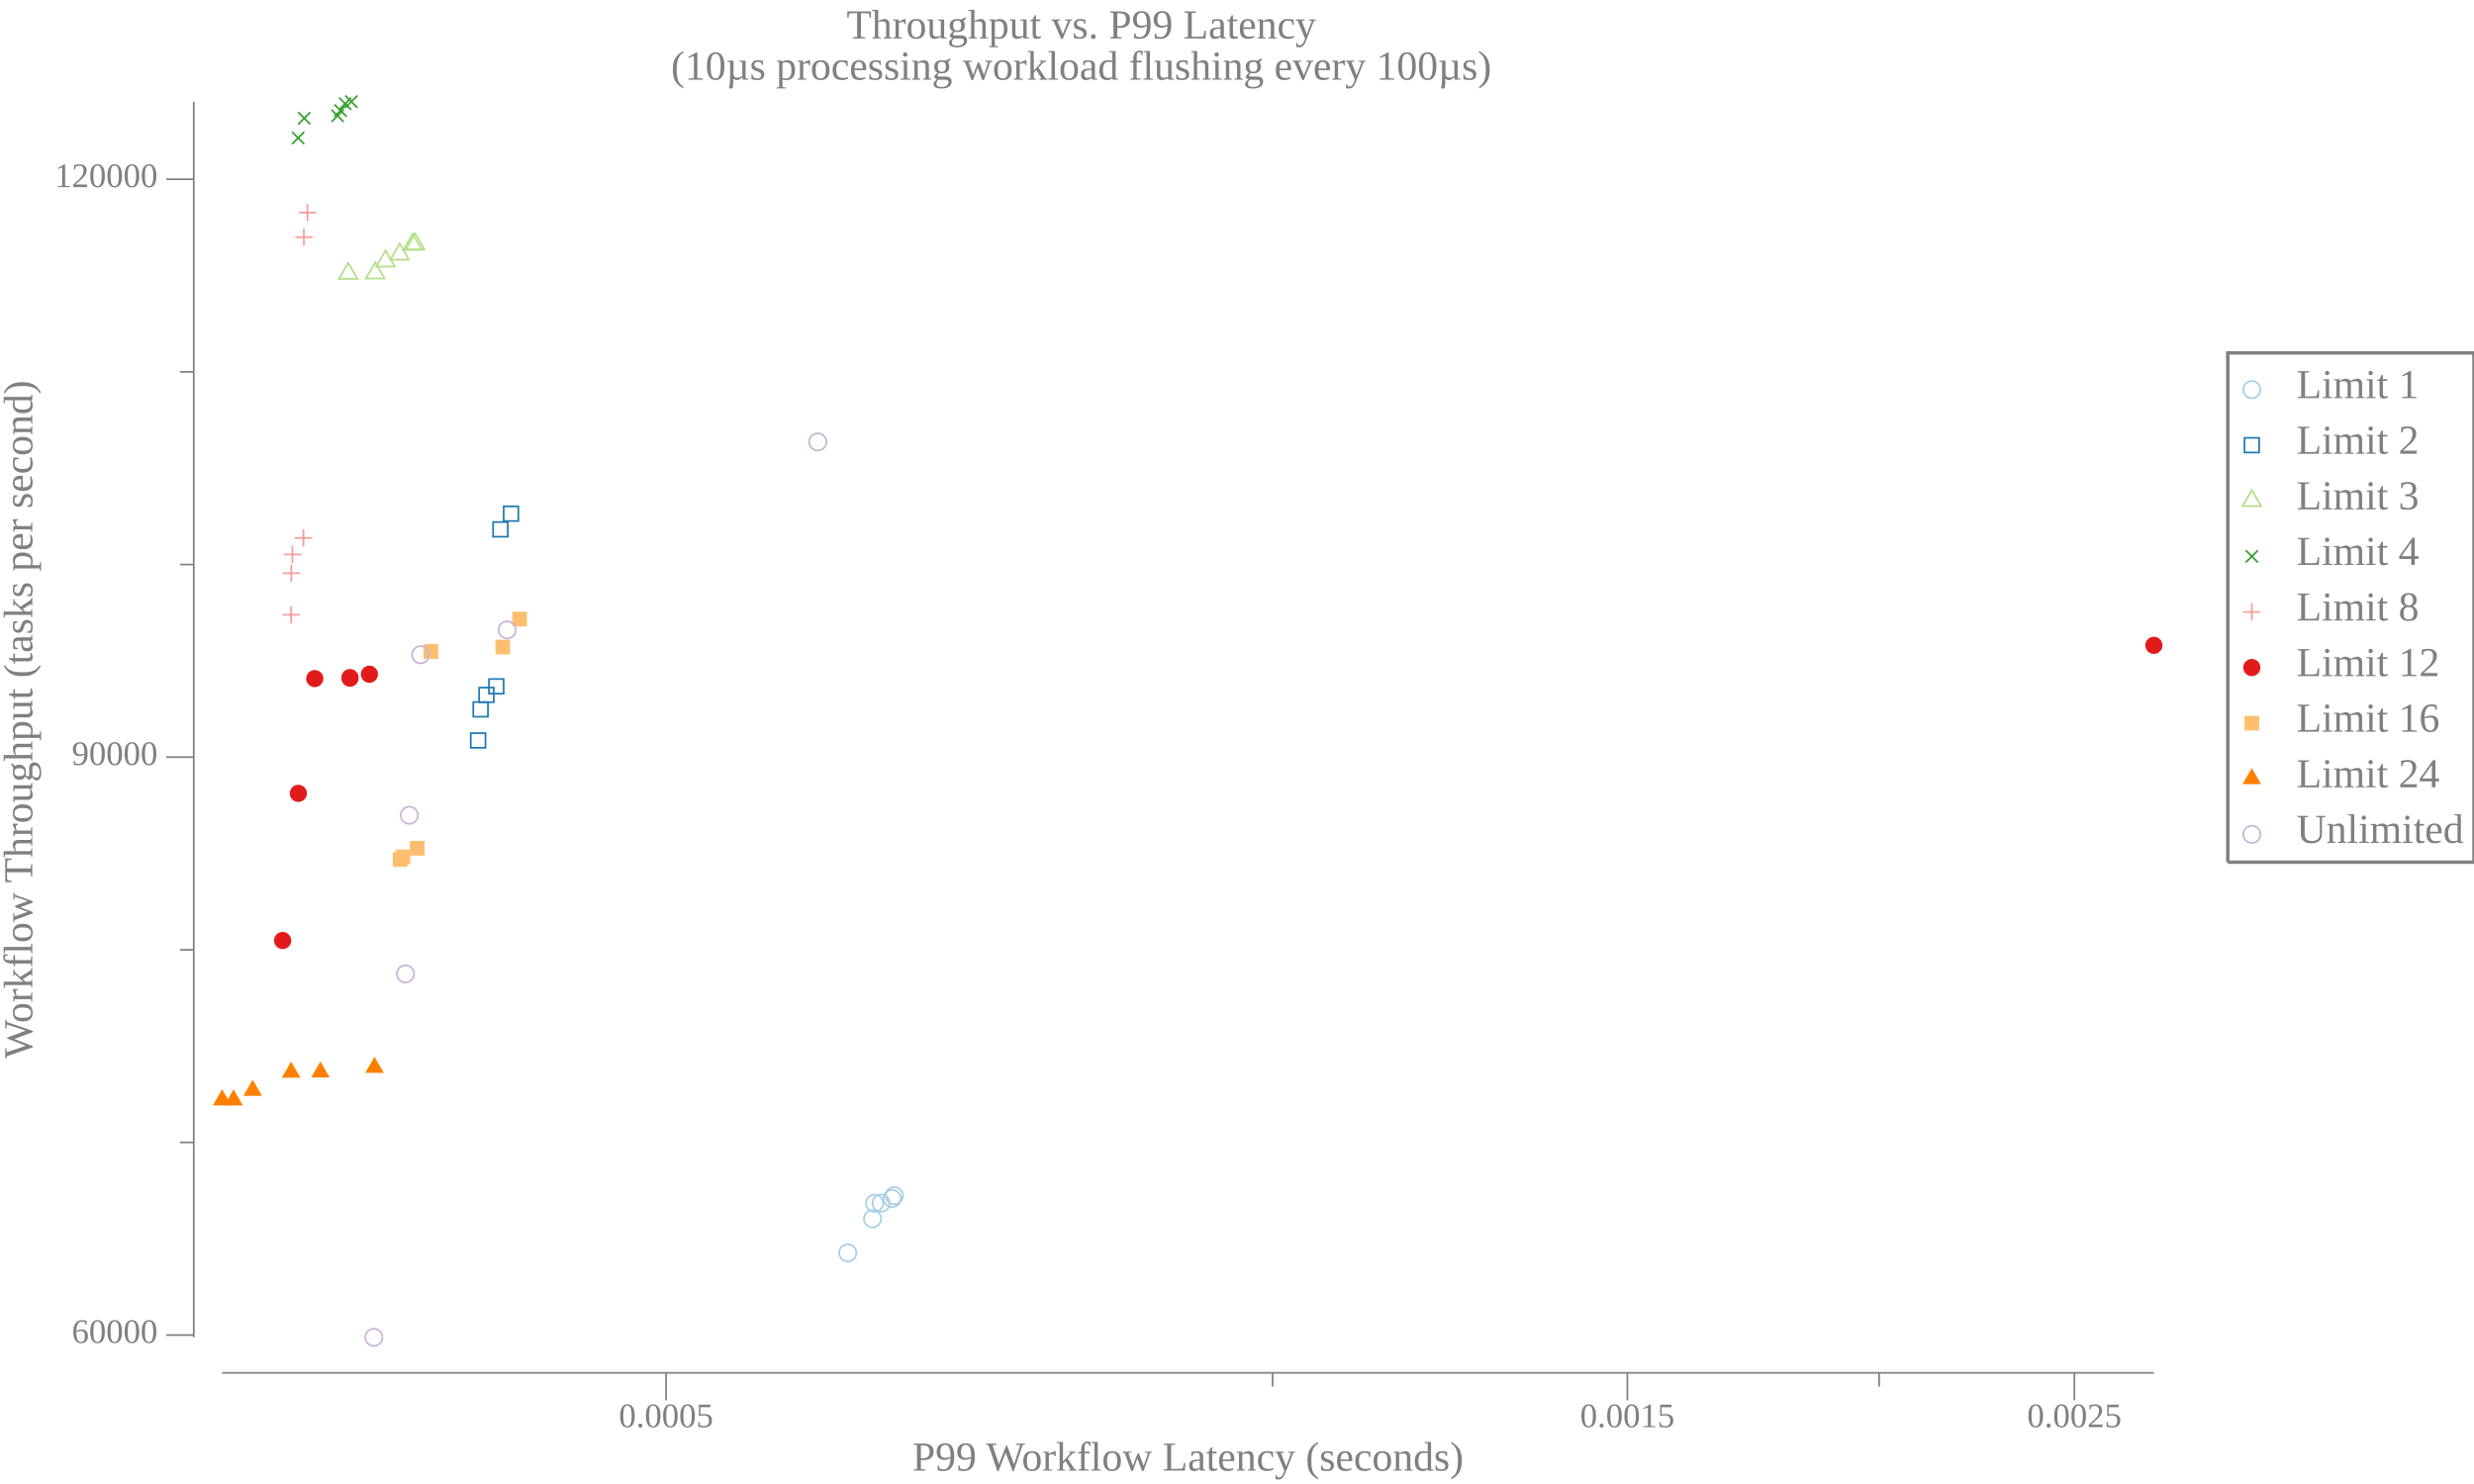
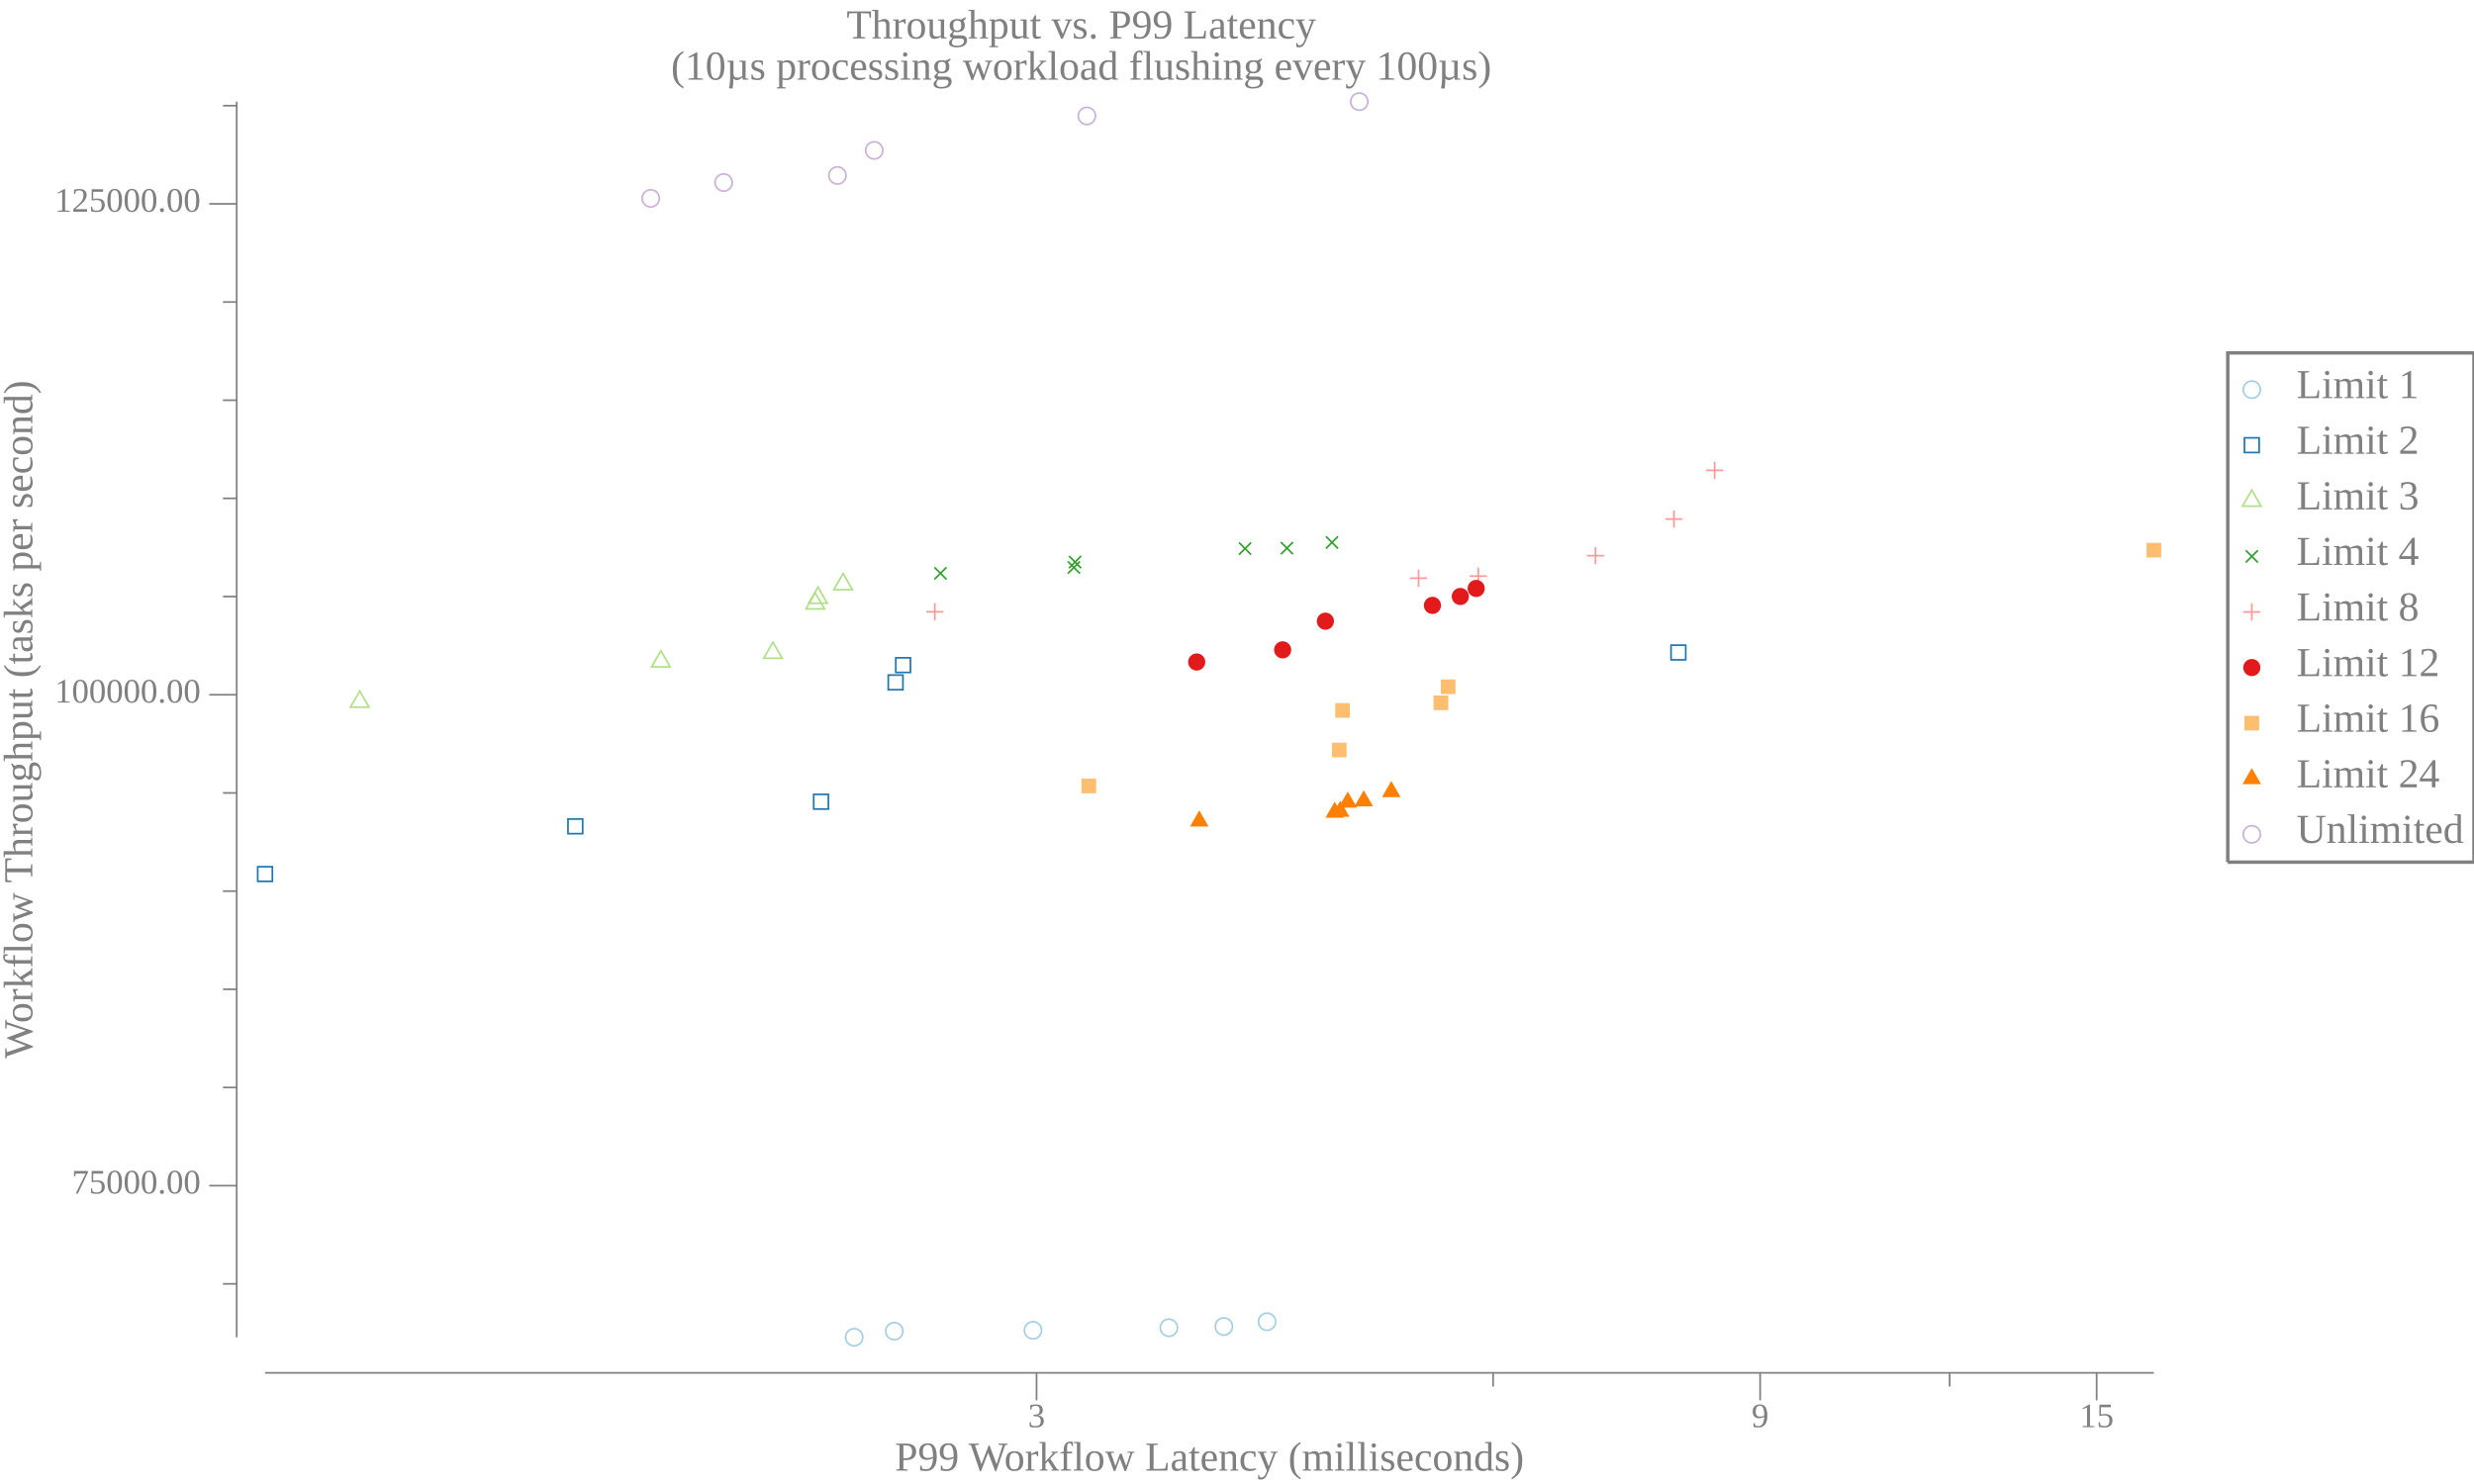
<svg xmlns="http://www.w3.org/2000/svg" width="720pt" height="432pt" viewBox="0 0 720 432">
  <g transform="scale(1, -1) translate(0, -432)">
    <path d="M657.84,318.58A2.5,2.5 0 1 1 652.84,318.58A2.5,2.5 0 1 1 657.84,318.58Z" style="fill:none;stroke:#A6CEE3;stroke-width:0.5" />
    <text x="668.34" y="-316.1" transform="scale(1, -1)" style="font-family:Liberation Serif;font-variant:normal;font-weight:normal;font-style:normal;font-size:12px;fill:#808080">Limit 1</text>
    <path d="M653.2,300.27L657.47,300.27L657.47,304.54L653.2,304.54Z" style="fill:none;stroke:#1F78B4;stroke-width:0.5" />
    <text x="668.34" y="-299.91" transform="scale(1, -1)" style="font-family:Liberation Serif;font-variant:normal;font-weight:normal;font-style:normal;font-size:12px;fill:#808080">Limit 2</text>
    <path d="M655.34,289.34L652.63,284.66L658.04,284.66Z" style="fill:none;stroke:#B2DF8A;stroke-width:0.5" />
    <text x="668.34" y="-283.73" transform="scale(1, -1)" style="font-family:Liberation Serif;font-variant:normal;font-weight:normal;font-style:normal;font-size:12px;fill:#808080">Limit 3</text>
    <path d="M653.57,268.27L657.11,271.8" style="fill:none;stroke:#33A02C;stroke-width:0.5" />
    <path d="M653.57,271.8L657.11,268.27" style="fill:none;stroke:#33A02C;stroke-width:0.5" />
    <text x="668.34" y="-267.55" transform="scale(1, -1)" style="font-family:Liberation Serif;font-variant:normal;font-weight:normal;font-style:normal;font-size:12px;fill:#808080">Limit 4</text>
    <path d="M655.34,256.35L655.34,251.35" style="fill:none;stroke:#FB9A99;stroke-width:0.5" />
    <path d="M652.84,253.85L657.84,253.85" style="fill:none;stroke:#FB9A99;stroke-width:0.5" />
    <text x="668.34" y="-251.36" transform="scale(1, -1)" style="font-family:Liberation Serif;font-variant:normal;font-weight:normal;font-style:normal;font-size:12px;fill:#808080">Limit 8</text>
    <path d="M657.84,237.67A2.5,2.5 0 1 1 652.84,237.67A2.5,2.5 0 1 1 657.84,237.67Z" style="fill:#E31A1C" />
    <text x="668.34" y="-235.18" transform="scale(1, -1)" style="font-family:Liberation Serif;font-variant:normal;font-weight:normal;font-style:normal;font-size:12px;fill:#808080">Limit 12</text>
    <path d="M653.2,219.35L657.47,219.35L657.47,223.62L653.2,223.62Z" style="fill:#FDBF6F" />
    <text x="668.34" y="-219" transform="scale(1, -1)" style="font-family:Liberation Serif;font-variant:normal;font-weight:normal;font-style:normal;font-size:12px;fill:#808080">Limit 16</text>
    <path d="M655.34,208.42L652.63,203.74L658.04,203.74Z" style="fill:#FF7F00" />
    <text x="668.34" y="-202.81" transform="scale(1, -1)" style="font-family:Liberation Serif;font-variant:normal;font-weight:normal;font-style:normal;font-size:12px;fill:#808080">Limit 24</text>
    <path d="M657.84,189.12A2.5,2.5 0 1 1 652.84,189.12A2.5,2.5 0 1 1 657.84,189.12Z" style="fill:none;stroke:#CAB2D6;stroke-width:0.5" />
    <text x="668.34" y="-186.63" transform="scale(1, -1)" style="font-family:Liberation Serif;font-variant:normal;font-weight:normal;font-style:normal;font-size:12px;fill:#808080">Unlimited</text>
    <path d="M648.34,181.02L648.34,329.27L720,329.27L720,181.02L648.34,181.02" style="fill:none;stroke:#808080" />
    <path d="M0,0L629.34,0L629.34,432L0,432Z" style="fill:#-8000000000000000-8000000000000000-8000000000000000;fill-opacity:0" />
    <text x="246.35" y="-420.81" transform="scale(1, -1)" style="font-family:Liberation Serif;font-variant:normal;font-weight:normal;font-style:normal;font-size:12px;fill:#808080">Throughput vs. P99 Latency</text>
    <text x="195.28" y="-408.81" transform="scale(1, -1)" style="font-family:Liberation Serif;font-variant:normal;font-weight:normal;font-style:normal;font-size:12px;fill:#808080">(10µs processing workload flushing every 100µs)</text>
-     <text x="265.52" y="-3.902" transform="scale(1, -1)" style="font-family:Liberation Serif;font-variant:normal;font-weight:normal;font-style:normal;font-size:12px;fill:#808080">P99 Workflow Latency (seconds)</text>
-     <text x="180.1" y="-16.541" transform="scale(1, -1)" style="font-family:Liberation Serif;font-variant:normal;font-weight:normal;font-style:normal;font-size:10px;fill:#808080">0.0005</text>
-     <text x="459.86" y="-16.541" transform="scale(1, -1)" style="font-family:Liberation Serif;font-variant:normal;font-weight:normal;font-style:normal;font-size:10px;fill:#808080">0.0015</text>
-     <text x="589.95" y="-16.541" transform="scale(1, -1)" style="font-family:Liberation Serif;font-variant:normal;font-weight:normal;font-style:normal;font-size:10px;fill:#808080">0.0025</text>
-     <path d="M193.85,24.363L193.85,32.363" style="fill:none;stroke:#808080;stroke-width:0.5" />
-     <path d="M473.61,24.363L473.61,32.363" style="fill:none;stroke:#808080;stroke-width:0.5" />
-     <path d="M603.7,24.363L603.7,32.363" style="fill:none;stroke:#808080;stroke-width:0.5" />
-     <path d="M370.36,28.363L370.36,32.363" style="fill:none;stroke:#808080;stroke-width:0.5" />
-     <path d="M546.87,28.363L546.87,32.363" style="fill:none;stroke:#808080;stroke-width:0.5" />
-     <path d="M64.635,32.363L626.84,32.363" style="fill:none;stroke:#808080;stroke-width:0.5" />
+     <text x="260.43" y="-3.902" transform="scale(1, -1)" style="font-family:Liberation Serif;font-variant:normal;font-weight:normal;font-style:normal;font-size:12px;fill:#808080">P99 Workflow Latency (milliseconds)</text>
+     <text x="299.16" y="-16.541" transform="scale(1, -1)" style="font-family:Liberation Serif;font-variant:normal;font-weight:normal;font-style:normal;font-size:10px;fill:#808080">3</text>
+     <text x="509.75" y="-16.541" transform="scale(1, -1)" style="font-family:Liberation Serif;font-variant:normal;font-weight:normal;font-style:normal;font-size:10px;fill:#808080">9</text>
+     <text x="605.18" y="-16.541" transform="scale(1, -1)" style="font-family:Liberation Serif;font-variant:normal;font-weight:normal;font-style:normal;font-size:10px;fill:#808080">15</text>
+     <path d="M301.66,24.363L301.66,32.363" style="fill:none;stroke:#808080;stroke-width:0.5" />
+     <path d="M512.25,24.363L512.25,32.363" style="fill:none;stroke:#808080;stroke-width:0.5" />
+     <path d="M610.18,24.363L610.18,32.363" style="fill:none;stroke:#808080;stroke-width:0.5" />
+     <path d="M434.53,28.363L434.53,32.363" style="fill:none;stroke:#808080;stroke-width:0.5" />
+     <path d="M567.4,28.363L567.4,32.363" style="fill:none;stroke:#808080;stroke-width:0.5" />
+     <path d="M77.135,32.363L626.84,32.363" style="fill:none;stroke:#808080;stroke-width:0.5" />
    <g transform="rotate(90)">
      <text x="123.84" y="9.387" transform="scale(1, -1)" style="font-family:Liberation Serif;font-variant:normal;font-weight:normal;font-style:normal;font-size:12px;fill:#808080">Workflow Throughput (tasks per second)</text>
    </g>
-     <text x="20.885" y="-41.074" transform="scale(1, -1)" style="font-family:Liberation Serif;font-variant:normal;font-weight:normal;font-style:normal;font-size:10px;fill:#808080">60000</text>
-     <text x="20.885" y="-209.31" transform="scale(1, -1)" style="font-family:Liberation Serif;font-variant:normal;font-weight:normal;font-style:normal;font-size:10px;fill:#808080">90000</text>
-     <text x="15.885" y="-377.54" transform="scale(1, -1)" style="font-family:Liberation Serif;font-variant:normal;font-weight:normal;font-style:normal;font-size:10px;fill:#808080">120000</text>
-     <path d="M48.385,43.359L56.385,43.359" style="fill:none;stroke:#808080;stroke-width:0.5" />
-     <path d="M48.385,211.59L56.385,211.59" style="fill:none;stroke:#808080;stroke-width:0.5" />
-     <path d="M48.385,379.82L56.385,379.82" style="fill:none;stroke:#808080;stroke-width:0.5" />
-     <path d="M52.385,99.437L56.385,99.437" style="fill:none;stroke:#808080;stroke-width:0.5" />
-     <path d="M52.385,155.51L56.385,155.51" style="fill:none;stroke:#808080;stroke-width:0.5" />
-     <path d="M52.385,267.67L56.385,267.67" style="fill:none;stroke:#808080;stroke-width:0.5" />
-     <path d="M52.385,323.75L56.385,323.75" style="fill:none;stroke:#808080;stroke-width:0.5" />
-     <path d="M56.385,42.709L56.385,402.41" style="fill:none;stroke:#808080;stroke-width:0.5" />
-     <path d="M249.22,67.288A2.5,2.5 0 1 1 244.22,67.288A2.5,2.5 0 1 1 249.22,67.288Z" style="fill:none;stroke:#A6CEE3;stroke-width:0.5" />
-     <path d="M256.42,77.208A2.5,2.5 0 1 1 251.42,77.208A2.5,2.5 0 1 1 256.42,77.208Z" style="fill:none;stroke:#A6CEE3;stroke-width:0.5" />
-     <path d="M257.02,81.711A2.5,2.5 0 1 1 252.02,81.711A2.5,2.5 0 1 1 257.02,81.711Z" style="fill:none;stroke:#A6CEE3;stroke-width:0.5" />
-     <path d="M258.9,81.75A2.5,2.5 0 1 1 253.9,81.75A2.5,2.5 0 1 1 258.9,81.75Z" style="fill:none;stroke:#A6CEE3;stroke-width:0.5" />
-     <path d="M262.13,83.102A2.5,2.5 0 1 1 257.13,83.102A2.5,2.5 0 1 1 262.13,83.102Z" style="fill:none;stroke:#A6CEE3;stroke-width:0.5" />
-     <path d="M262.77,83.937A2.5,2.5 0 1 1 257.77,83.937A2.5,2.5 0 1 1 262.77,83.937Z" style="fill:none;stroke:#A6CEE3;stroke-width:0.5" />
-     <path d="M137.01,214.31L141.28,214.31L141.28,218.58L137.01,218.58Z" style="fill:none;stroke:#1F78B4;stroke-width:0.5" />
-     <path d="M137.74,223.36L142.01,223.36L142.01,227.63L137.74,227.63Z" style="fill:none;stroke:#1F78B4;stroke-width:0.5" />
-     <path d="M139.43,227.57L143.7,227.57L143.7,231.84L139.43,231.84Z" style="fill:none;stroke:#1F78B4;stroke-width:0.5" />
-     <path d="M142.3,230.07L146.57,230.07L146.57,234.33L142.3,234.33Z" style="fill:none;stroke:#1F78B4;stroke-width:0.5" />
-     <path d="M143.51,275.76L147.78,275.76L147.78,280.03L143.51,280.03Z" style="fill:none;stroke:#1F78B4;stroke-width:0.5" />
-     <path d="M146.58,280.33L150.85,280.33L150.85,284.6L146.58,284.6Z" style="fill:none;stroke:#1F78B4;stroke-width:0.5" />
-     <path d="M101.35,355.5L98.642,350.81L104.05,350.81Z" style="fill:none;stroke:#B2DF8A;stroke-width:0.5" />
-     <path d="M109.2,355.61L106.49,350.92L111.9,350.92Z" style="fill:none;stroke:#B2DF8A;stroke-width:0.5" />
-     <path d="M112.22,359.08L109.51,354.39L114.93,354.39Z" style="fill:none;stroke:#B2DF8A;stroke-width:0.5" />
-     <path d="M116.31,361.1L113.61,356.41L119.02,356.41Z" style="fill:none;stroke:#B2DF8A;stroke-width:0.5" />
-     <path d="M120.1,363.96L117.4,359.27L122.81,359.27Z" style="fill:none;stroke:#B2DF8A;stroke-width:0.5" />
-     <path d="M120.82,364.07L118.11,359.38L123.52,359.38Z" style="fill:none;stroke:#B2DF8A;stroke-width:0.5" />
-     <path d="M84.993,390.06L88.528,393.6" style="fill:none;stroke:#33A02C;stroke-width:0.5" />
-     <path d="M84.993,393.6L88.528,390.06" style="fill:none;stroke:#33A02C;stroke-width:0.5" />
-     <path d="M86.77,395.8L90.306,399.34" style="fill:none;stroke:#33A02C;stroke-width:0.5" />
-     <path d="M86.77,399.34L90.306,395.8" style="fill:none;stroke:#33A02C;stroke-width:0.5" />
-     <path d="M96.467,396.53L100,400.06" style="fill:none;stroke:#33A02C;stroke-width:0.5" />
-     <path d="M96.467,400.06L100,396.53" style="fill:none;stroke:#33A02C;stroke-width:0.5" />
-     <path d="M97.322,398.06L100.86,401.59" style="fill:none;stroke:#33A02C;stroke-width:0.5" />
-     <path d="M97.322,401.59L100.86,398.06" style="fill:none;stroke:#33A02C;stroke-width:0.5" />
-     <path d="M98.686,400.03L102.22,403.56" style="fill:none;stroke:#33A02C;stroke-width:0.5" />
-     <path d="M98.686,403.56L102.22,400.03" style="fill:none;stroke:#33A02C;stroke-width:0.5" />
-     <path d="M100.47,400.64L104.01,404.18" style="fill:none;stroke:#33A02C;stroke-width:0.5" />
-     <path d="M100.47,404.18L104.01,400.64" style="fill:none;stroke:#33A02C;stroke-width:0.5" />
-     <path d="M84.732,255.54L84.732,250.54" style="fill:none;stroke:#FB9A99;stroke-width:0.5" />
-     <path d="M82.232,253.04L87.232,253.04" style="fill:none;stroke:#FB9A99;stroke-width:0.5" />
-     <path d="M84.785,267.63L84.785,262.63" style="fill:none;stroke:#FB9A99;stroke-width:0.5" />
-     <path d="M82.285,265.13L87.285,265.13" style="fill:none;stroke:#FB9A99;stroke-width:0.5" />
-     <path d="M85.097,273.1L85.097,268.1" style="fill:none;stroke:#FB9A99;stroke-width:0.5" />
-     <path d="M82.597,270.6L87.597,270.6" style="fill:none;stroke:#FB9A99;stroke-width:0.5" />
-     <path d="M88.322,277.9L88.322,272.9" style="fill:none;stroke:#FB9A99;stroke-width:0.5" />
-     <path d="M85.822,275.4L90.822,275.4" style="fill:none;stroke:#FB9A99;stroke-width:0.5" />
-     <path d="M88.43,365.45L88.43,360.45" style="fill:none;stroke:#FB9A99;stroke-width:0.5" />
-     <path d="M85.93,362.95L90.93,362.95" style="fill:none;stroke:#FB9A99;stroke-width:0.5" />
-     <path d="M89.481,372.63L89.481,367.63" style="fill:none;stroke:#FB9A99;stroke-width:0.5" />
-     <path d="M86.981,370.13L91.981,370.13" style="fill:none;stroke:#FB9A99;stroke-width:0.5" />
-     <path d="M84.755,158.21A2.5,2.5 0 1 1 79.755,158.21A2.5,2.5 0 1 1 84.755,158.21Z" style="fill:#E31A1C" />
-     <path d="M89.327,201.05A2.5,2.5 0 1 1 84.327,201.05A2.5,2.5 0 1 1 89.327,201.05Z" style="fill:#E31A1C" />
-     <path d="M94.101,234.46A2.5,2.5 0 1 1 89.101,234.46A2.5,2.5 0 1 1 94.101,234.46Z" style="fill:#E31A1C" />
-     <path d="M104.35,234.66A2.5,2.5 0 1 1 99.353,234.66A2.5,2.5 0 1 1 104.35,234.66Z" style="fill:#E31A1C" />
-     <path d="M110.01,235.73A2.5,2.5 0 1 1 105.01,235.73A2.5,2.5 0 1 1 110.01,235.73Z" style="fill:#E31A1C" />
-     <path d="M629.34,244.14A2.5,2.5 0 1 1 624.34,244.14A2.5,2.5 0 1 1 629.34,244.14Z" style="fill:#E31A1C" />
-     <path d="M114.3,179.65L118.57,179.65L118.57,183.92L114.3,183.92Z" style="fill:#FDBF6F" />
-     <path d="M115.14,180.43L119.41,180.43L119.41,184.7L115.14,184.7Z" style="fill:#FDBF6F" />
-     <path d="M119.31,182.94L123.58,182.94L123.58,187.21L119.31,187.21Z" style="fill:#FDBF6F" />
-     <path d="M123.26,240.2L127.53,240.2L127.53,244.47L123.26,244.47Z" style="fill:#FDBF6F" />
-     <path d="M144.18,241.5L148.45,241.5L148.45,245.77L144.18,245.77Z" style="fill:#FDBF6F" />
-     <path d="M149.09,249.66L153.36,249.66L153.36,253.93L149.09,253.93Z" style="fill:#FDBF6F" />
-     <path d="M64.635,114.89L61.928,110.21L67.341,110.21Z" style="fill:#FF7F00" />
-     <path d="M67.97,114.89L65.263,110.21L70.676,110.21Z" style="fill:#FF7F00" />
-     <path d="M73.531,117.69L70.825,113L76.237,113Z" style="fill:#FF7F00" />
-     <path d="M84.725,122.97L82.019,118.28L87.431,118.28Z" style="fill:#FF7F00" />
-     <path d="M93.245,123.02L90.538,118.34L95.951,118.34Z" style="fill:#FF7F00" />
-     <path d="M108.99,124.38L106.29,119.69L111.7,119.69Z" style="fill:#FF7F00" />
-     <path d="M111.3,42.709A2.5,2.5 0 1 1 106.3,42.709A2.5,2.5 0 1 1 111.3,42.709Z" style="fill:none;stroke:#CAB2D6;stroke-width:0.5" />
-     <path d="M120.51,148.49A2.5,2.5 0 1 1 115.51,148.49A2.5,2.5 0 1 1 120.51,148.49Z" style="fill:none;stroke:#CAB2D6;stroke-width:0.5" />
-     <path d="M121.62,194.67A2.5,2.5 0 1 1 116.62,194.67A2.5,2.5 0 1 1 121.62,194.67Z" style="fill:none;stroke:#CAB2D6;stroke-width:0.5" />
-     <path d="M124.9,241.41A2.5,2.5 0 1 1 119.9,241.41A2.5,2.5 0 1 1 124.9,241.41Z" style="fill:none;stroke:#CAB2D6;stroke-width:0.5" />
-     <path d="M150.1,248.63A2.5,2.5 0 1 1 145.1,248.63A2.5,2.5 0 1 1 150.1,248.63Z" style="fill:none;stroke:#CAB2D6;stroke-width:0.5" />
-     <path d="M240.49,303.36A2.5,2.5 0 1 1 235.49,303.36A2.5,2.5 0 1 1 240.49,303.36Z" style="fill:none;stroke:#CAB2D6;stroke-width:0.5" />
+     <text x="20.885" y="-84.564" transform="scale(1, -1)" style="font-family:Liberation Serif;font-variant:normal;font-weight:normal;font-style:normal;font-size:10px;fill:#808080">75000.00</text>
+     <text x="15.885" y="-227.47" transform="scale(1, -1)" style="font-family:Liberation Serif;font-variant:normal;font-weight:normal;font-style:normal;font-size:10px;fill:#808080">100000.00</text>
+     <text x="15.885" y="-370.37" transform="scale(1, -1)" style="font-family:Liberation Serif;font-variant:normal;font-weight:normal;font-style:normal;font-size:10px;fill:#808080">125000.00</text>
+     <path d="M60.885,86.849L68.885,86.849" style="fill:none;stroke:#808080;stroke-width:0.5" />
+     <path d="M60.885,229.75L68.885,229.75" style="fill:none;stroke:#808080;stroke-width:0.5" />
+     <path d="M60.885,372.66L68.885,372.66" style="fill:none;stroke:#808080;stroke-width:0.5" />
+     <path d="M64.885,58.268L68.885,58.268" style="fill:none;stroke:#808080;stroke-width:0.5" />
+     <path d="M64.885,115.43L68.885,115.43" style="fill:none;stroke:#808080;stroke-width:0.5" />
+     <path d="M64.885,144.01L68.885,144.01" style="fill:none;stroke:#808080;stroke-width:0.5" />
+     <path d="M64.885,172.59L68.885,172.59" style="fill:none;stroke:#808080;stroke-width:0.5" />
+     <path d="M64.885,201.17L68.885,201.17" style="fill:none;stroke:#808080;stroke-width:0.5" />
+     <path d="M64.885,258.34L68.885,258.34" style="fill:none;stroke:#808080;stroke-width:0.5" />
+     <path d="M64.885,286.92L68.885,286.92" style="fill:none;stroke:#808080;stroke-width:0.5" />
+     <path d="M64.885,315.5L68.885,315.5" style="fill:none;stroke:#808080;stroke-width:0.5" />
+     <path d="M64.885,344.08L68.885,344.08" style="fill:none;stroke:#808080;stroke-width:0.5" />
+     <path d="M64.885,401.24L68.885,401.24" style="fill:none;stroke:#808080;stroke-width:0.5" />
+     <path d="M68.885,42.709L68.885,402.41" style="fill:none;stroke:#808080;stroke-width:0.5" />
+     <path d="M251.09,42.709A2.5,2.5 0 1 1 246.09,42.709A2.5,2.5 0 1 1 251.09,42.709Z" style="fill:none;stroke:#A6CEE3;stroke-width:0.5" />
+     <path d="M262.76,44.492A2.5,2.5 0 1 1 257.76,44.492A2.5,2.5 0 1 1 262.76,44.492Z" style="fill:none;stroke:#A6CEE3;stroke-width:0.5" />
+     <path d="M303.13,44.738A2.5,2.5 0 1 1 298.13,44.738A2.5,2.5 0 1 1 303.13,44.738Z" style="fill:none;stroke:#A6CEE3;stroke-width:0.5" />
+     <path d="M342.68,45.493A2.5,2.5 0 1 1 337.68,45.493A2.5,2.5 0 1 1 342.68,45.493Z" style="fill:none;stroke:#A6CEE3;stroke-width:0.5" />
+     <path d="M358.68,45.847A2.5,2.5 0 1 1 353.68,45.847A2.5,2.5 0 1 1 358.68,45.847Z" style="fill:none;stroke:#A6CEE3;stroke-width:0.5" />
+     <path d="M371.25,47.236A2.5,2.5 0 1 1 366.25,47.236A2.5,2.5 0 1 1 371.25,47.236Z" style="fill:none;stroke:#A6CEE3;stroke-width:0.5" />
+     <path d="M75.001,175.43L79.269,175.43L79.269,179.69L75.001,179.69Z" style="fill:none;stroke:#1F78B4;stroke-width:0.5" />
+     <path d="M165.3,189.32L169.57,189.32L169.57,193.58L165.3,193.58Z" style="fill:none;stroke:#1F78B4;stroke-width:0.5" />
+     <path d="M236.81,196.48L241.08,196.48L241.08,200.75L236.81,200.75Z" style="fill:none;stroke:#1F78B4;stroke-width:0.5" />
+     <path d="M258.51,231.22L262.78,231.22L262.78,235.48L258.51,235.48Z" style="fill:none;stroke:#1F78B4;stroke-width:0.5" />
+     <path d="M260.7,236.25L264.97,236.25L264.97,240.51L260.7,240.51Z" style="fill:none;stroke:#1F78B4;stroke-width:0.5" />
+     <path d="M486.32,239.92L490.59,239.92L490.59,244.19L486.32,244.19Z" style="fill:none;stroke:#1F78B4;stroke-width:0.5" />
+     <path d="M104.7,230.82L101.99,226.13L107.41,226.13Z" style="fill:none;stroke:#B2DF8A;stroke-width:0.5" />
+     <path d="M192.33,242.55L189.63,237.86L195.04,237.86Z" style="fill:none;stroke:#B2DF8A;stroke-width:0.5" />
+     <path d="M224.95,245.07L222.24,240.38L227.65,240.38Z" style="fill:none;stroke:#B2DF8A;stroke-width:0.5" />
+     <path d="M237.26,259.43L234.55,254.74L239.97,254.74Z" style="fill:none;stroke:#B2DF8A;stroke-width:0.5" />
+     <path d="M238.04,261.09L235.33,256.4L240.74,256.4Z" style="fill:none;stroke:#B2DF8A;stroke-width:0.5" />
+     <path d="M245.36,265.03L242.65,260.34L248.06,260.34Z" style="fill:none;stroke:#B2DF8A;stroke-width:0.5" />
+     <path d="M271.93,263.34L275.46,266.87" style="fill:none;stroke:#33A02C;stroke-width:0.5" />
+     <path d="M271.93,266.87L275.46,263.34" style="fill:none;stroke:#33A02C;stroke-width:0.5" />
+     <path d="M310.77,265.04L314.3,268.57" style="fill:none;stroke:#33A02C;stroke-width:0.5" />
+     <path d="M310.77,268.57L314.3,265.04" style="fill:none;stroke:#33A02C;stroke-width:0.5" />
+     <path d="M311.11,266.61L314.65,270.15" style="fill:none;stroke:#33A02C;stroke-width:0.5" />
+     <path d="M311.11,270.15L314.65,266.61" style="fill:none;stroke:#33A02C;stroke-width:0.5" />
+     <path d="M360.57,270.54L364.1,274.07" style="fill:none;stroke:#33A02C;stroke-width:0.5" />
+     <path d="M360.57,274.07L364.1,270.54" style="fill:none;stroke:#33A02C;stroke-width:0.5" />
+     <path d="M372.76,270.66L376.3,274.19" style="fill:none;stroke:#33A02C;stroke-width:0.5" />
+     <path d="M372.76,274.19L376.3,270.66" style="fill:none;stroke:#33A02C;stroke-width:0.5" />
+     <path d="M385.87,272.32L389.41,275.85" style="fill:none;stroke:#33A02C;stroke-width:0.5" />
+     <path d="M385.87,275.85L389.41,272.32" style="fill:none;stroke:#33A02C;stroke-width:0.5" />
+     <path d="M272.05,256.4L272.05,251.4" style="fill:none;stroke:#FB9A99;stroke-width:0.5" />
+     <path d="M269.55,253.9L274.55,253.9" style="fill:none;stroke:#FB9A99;stroke-width:0.5" />
+     <path d="M412.85,266.19L412.85,261.19" style="fill:none;stroke:#FB9A99;stroke-width:0.5" />
+     <path d="M410.35,263.69L415.35,263.69" style="fill:none;stroke:#FB9A99;stroke-width:0.5" />
+     <path d="M430.21,266.79L430.21,261.79" style="fill:none;stroke:#FB9A99;stroke-width:0.5" />
+     <path d="M427.71,264.29L432.71,264.29" style="fill:none;stroke:#FB9A99;stroke-width:0.5" />
+     <path d="M464.33,272.75L464.33,267.75" style="fill:none;stroke:#FB9A99;stroke-width:0.5" />
+     <path d="M461.83,270.25L466.83,270.25" style="fill:none;stroke:#FB9A99;stroke-width:0.5" />
+     <path d="M487.18,283.4L487.18,278.4" style="fill:none;stroke:#FB9A99;stroke-width:0.5" />
+     <path d="M484.68,280.9L489.68,280.9" style="fill:none;stroke:#FB9A99;stroke-width:0.5" />
+     <path d="M499.01,297.58L499.01,292.58" style="fill:none;stroke:#FB9A99;stroke-width:0.5" />
+     <path d="M496.51,295.08L501.51,295.08" style="fill:none;stroke:#FB9A99;stroke-width:0.5" />
+     <path d="M350.77,239.29A2.5,2.5 0 1 1 345.77,239.29A2.5,2.5 0 1 1 350.77,239.29Z" style="fill:#E31A1C" />
+     <path d="M375.78,242.83A2.5,2.5 0 1 1 370.78,242.83A2.5,2.5 0 1 1 375.78,242.83Z" style="fill:#E31A1C" />
+     <path d="M388.23,251.17A2.5,2.5 0 1 1 383.23,251.17A2.5,2.5 0 1 1 388.23,251.17Z" style="fill:#E31A1C" />
+     <path d="M419.38,255.77A2.5,2.5 0 1 1 414.38,255.77A2.5,2.5 0 1 1 419.38,255.77Z" style="fill:#E31A1C" />
+     <path d="M427.49,258.36A2.5,2.5 0 1 1 422.49,258.36A2.5,2.5 0 1 1 427.49,258.36Z" style="fill:#E31A1C" />
+     <path d="M432.11,260.7A2.5,2.5 0 1 1 427.11,260.7A2.5,2.5 0 1 1 432.11,260.7Z" style="fill:#E31A1C" />
+     <path d="M314.75,201.06L319.02,201.06L319.02,205.33L314.75,205.33Z" style="fill:#FDBF6F" />
+     <path d="M387.63,211.53L391.9,211.53L391.9,215.8L387.63,215.8Z" style="fill:#FDBF6F" />
+     <path d="M388.59,223.05L392.86,223.05L392.86,227.32L388.59,227.32Z" style="fill:#FDBF6F" />
+     <path d="M417.21,225.28L421.48,225.28L421.48,229.54L417.21,229.54Z" style="fill:#FDBF6F" />
+     <path d="M419.31,229.94L423.58,229.94L423.58,234.2L419.31,234.2Z" style="fill:#FDBF6F" />
+     <path d="M624.7,269.71L628.97,269.71L628.97,273.98L624.7,273.98Z" style="fill:#FDBF6F" />
+     <path d="M349.02,196.09L346.32,191.4L351.73,191.4Z" style="fill:#FF7F00" />
+     <path d="M388.43,198.63L385.73,193.95L391.14,193.95Z" style="fill:#FF7F00" />
+     <path d="M390.04,198.91L387.33,194.22L392.75,194.22Z" style="fill:#FF7F00" />
+     <path d="M392.23,201.58L389.52,196.9L394.94,196.9Z" style="fill:#FF7F00" />
+     <path d="M396.89,201.95L394.18,197.27L399.59,197.27Z" style="fill:#FF7F00" />
+     <path d="M404.91,204.64L402.2,199.95L407.61,199.95Z" style="fill:#FF7F00" />
+     <path d="M191.88,374.25A2.5,2.5 0 1 1 186.88,374.25A2.5,2.5 0 1 1 191.88,374.25Z" style="fill:none;stroke:#CAB2D6;stroke-width:0.5" />
+     <path d="M213.11,378.87A2.5,2.5 0 1 1 208.11,378.87A2.5,2.5 0 1 1 213.11,378.87Z" style="fill:none;stroke:#CAB2D6;stroke-width:0.5" />
+     <path d="M246.22,380.92A2.5,2.5 0 1 1 241.22,380.92A2.5,2.5 0 1 1 246.22,380.92Z" style="fill:none;stroke:#CAB2D6;stroke-width:0.5" />
+     <path d="M256.93,388.22A2.5,2.5 0 1 1 251.93,388.22A2.5,2.5 0 1 1 256.93,388.22Z" style="fill:none;stroke:#CAB2D6;stroke-width:0.5" />
+     <path d="M318.81,398.25A2.5,2.5 0 1 1 313.81,398.25A2.5,2.5 0 1 1 318.81,398.25Z" style="fill:none;stroke:#CAB2D6;stroke-width:0.5" />
+     <path d="M398.08,402.41A2.5,2.5 0 1 1 393.08,402.41A2.5,2.5 0 1 1 398.08,402.41Z" style="fill:none;stroke:#CAB2D6;stroke-width:0.5" />
  </g>
</svg>
